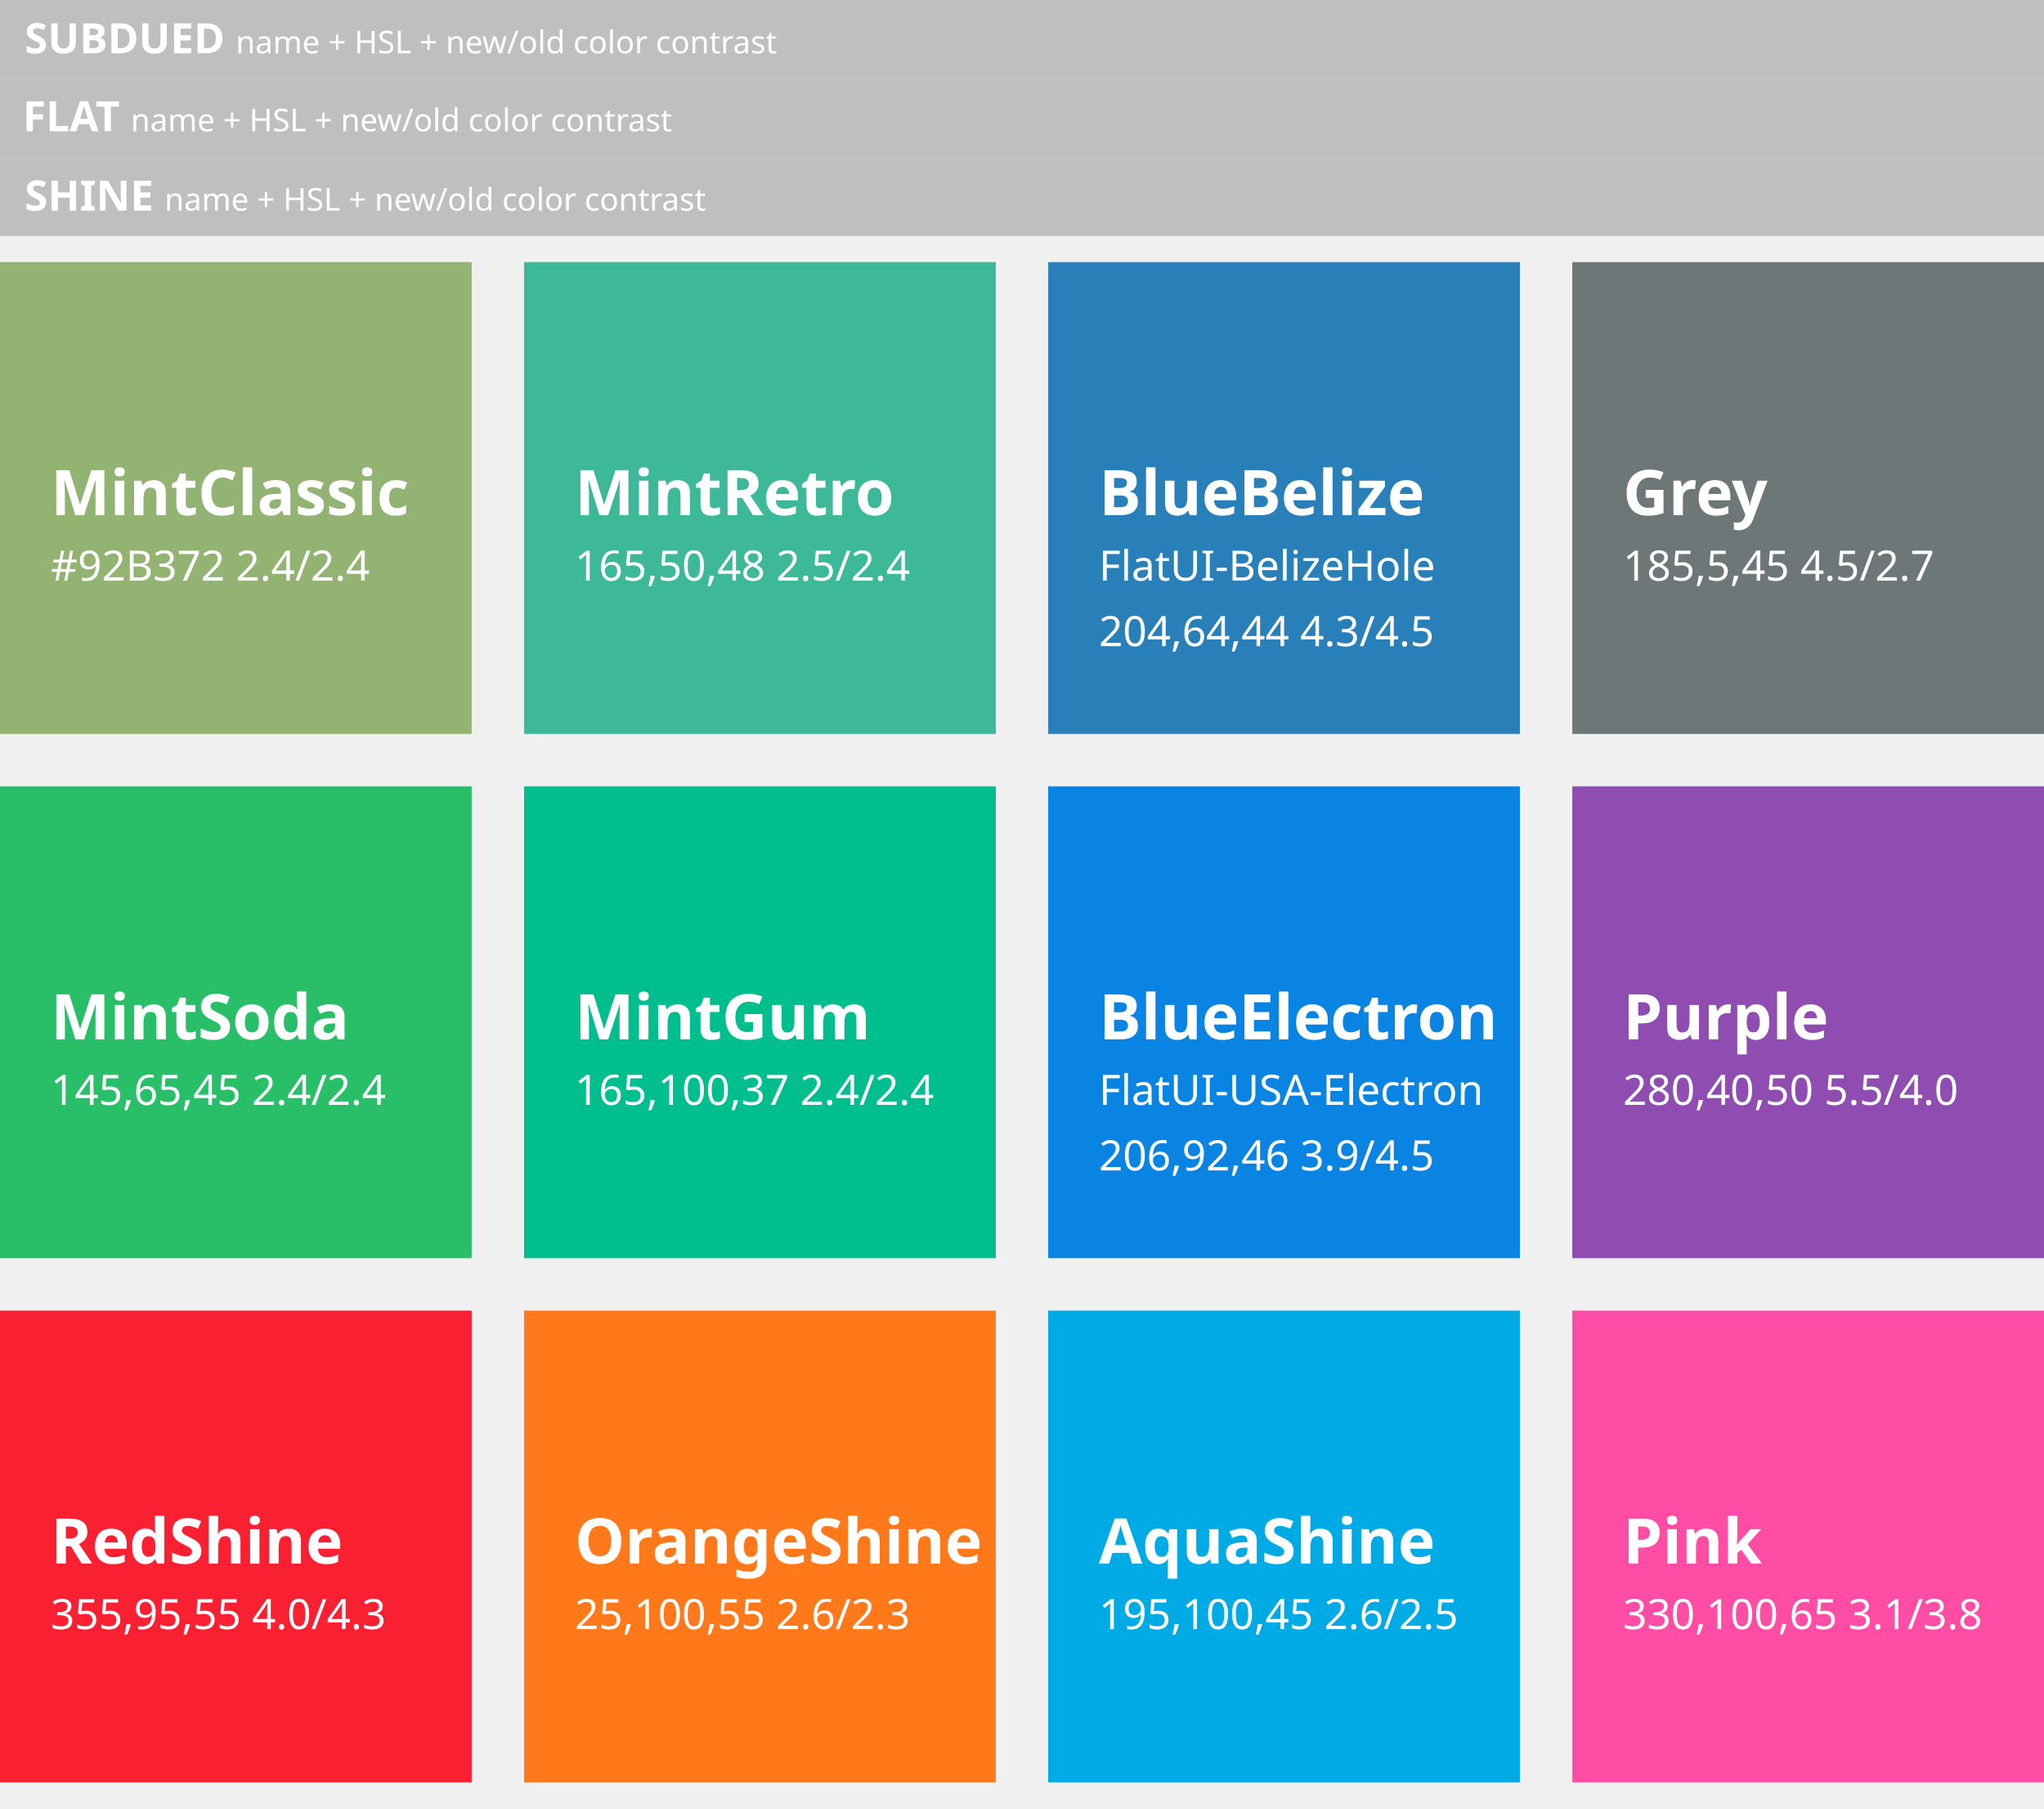
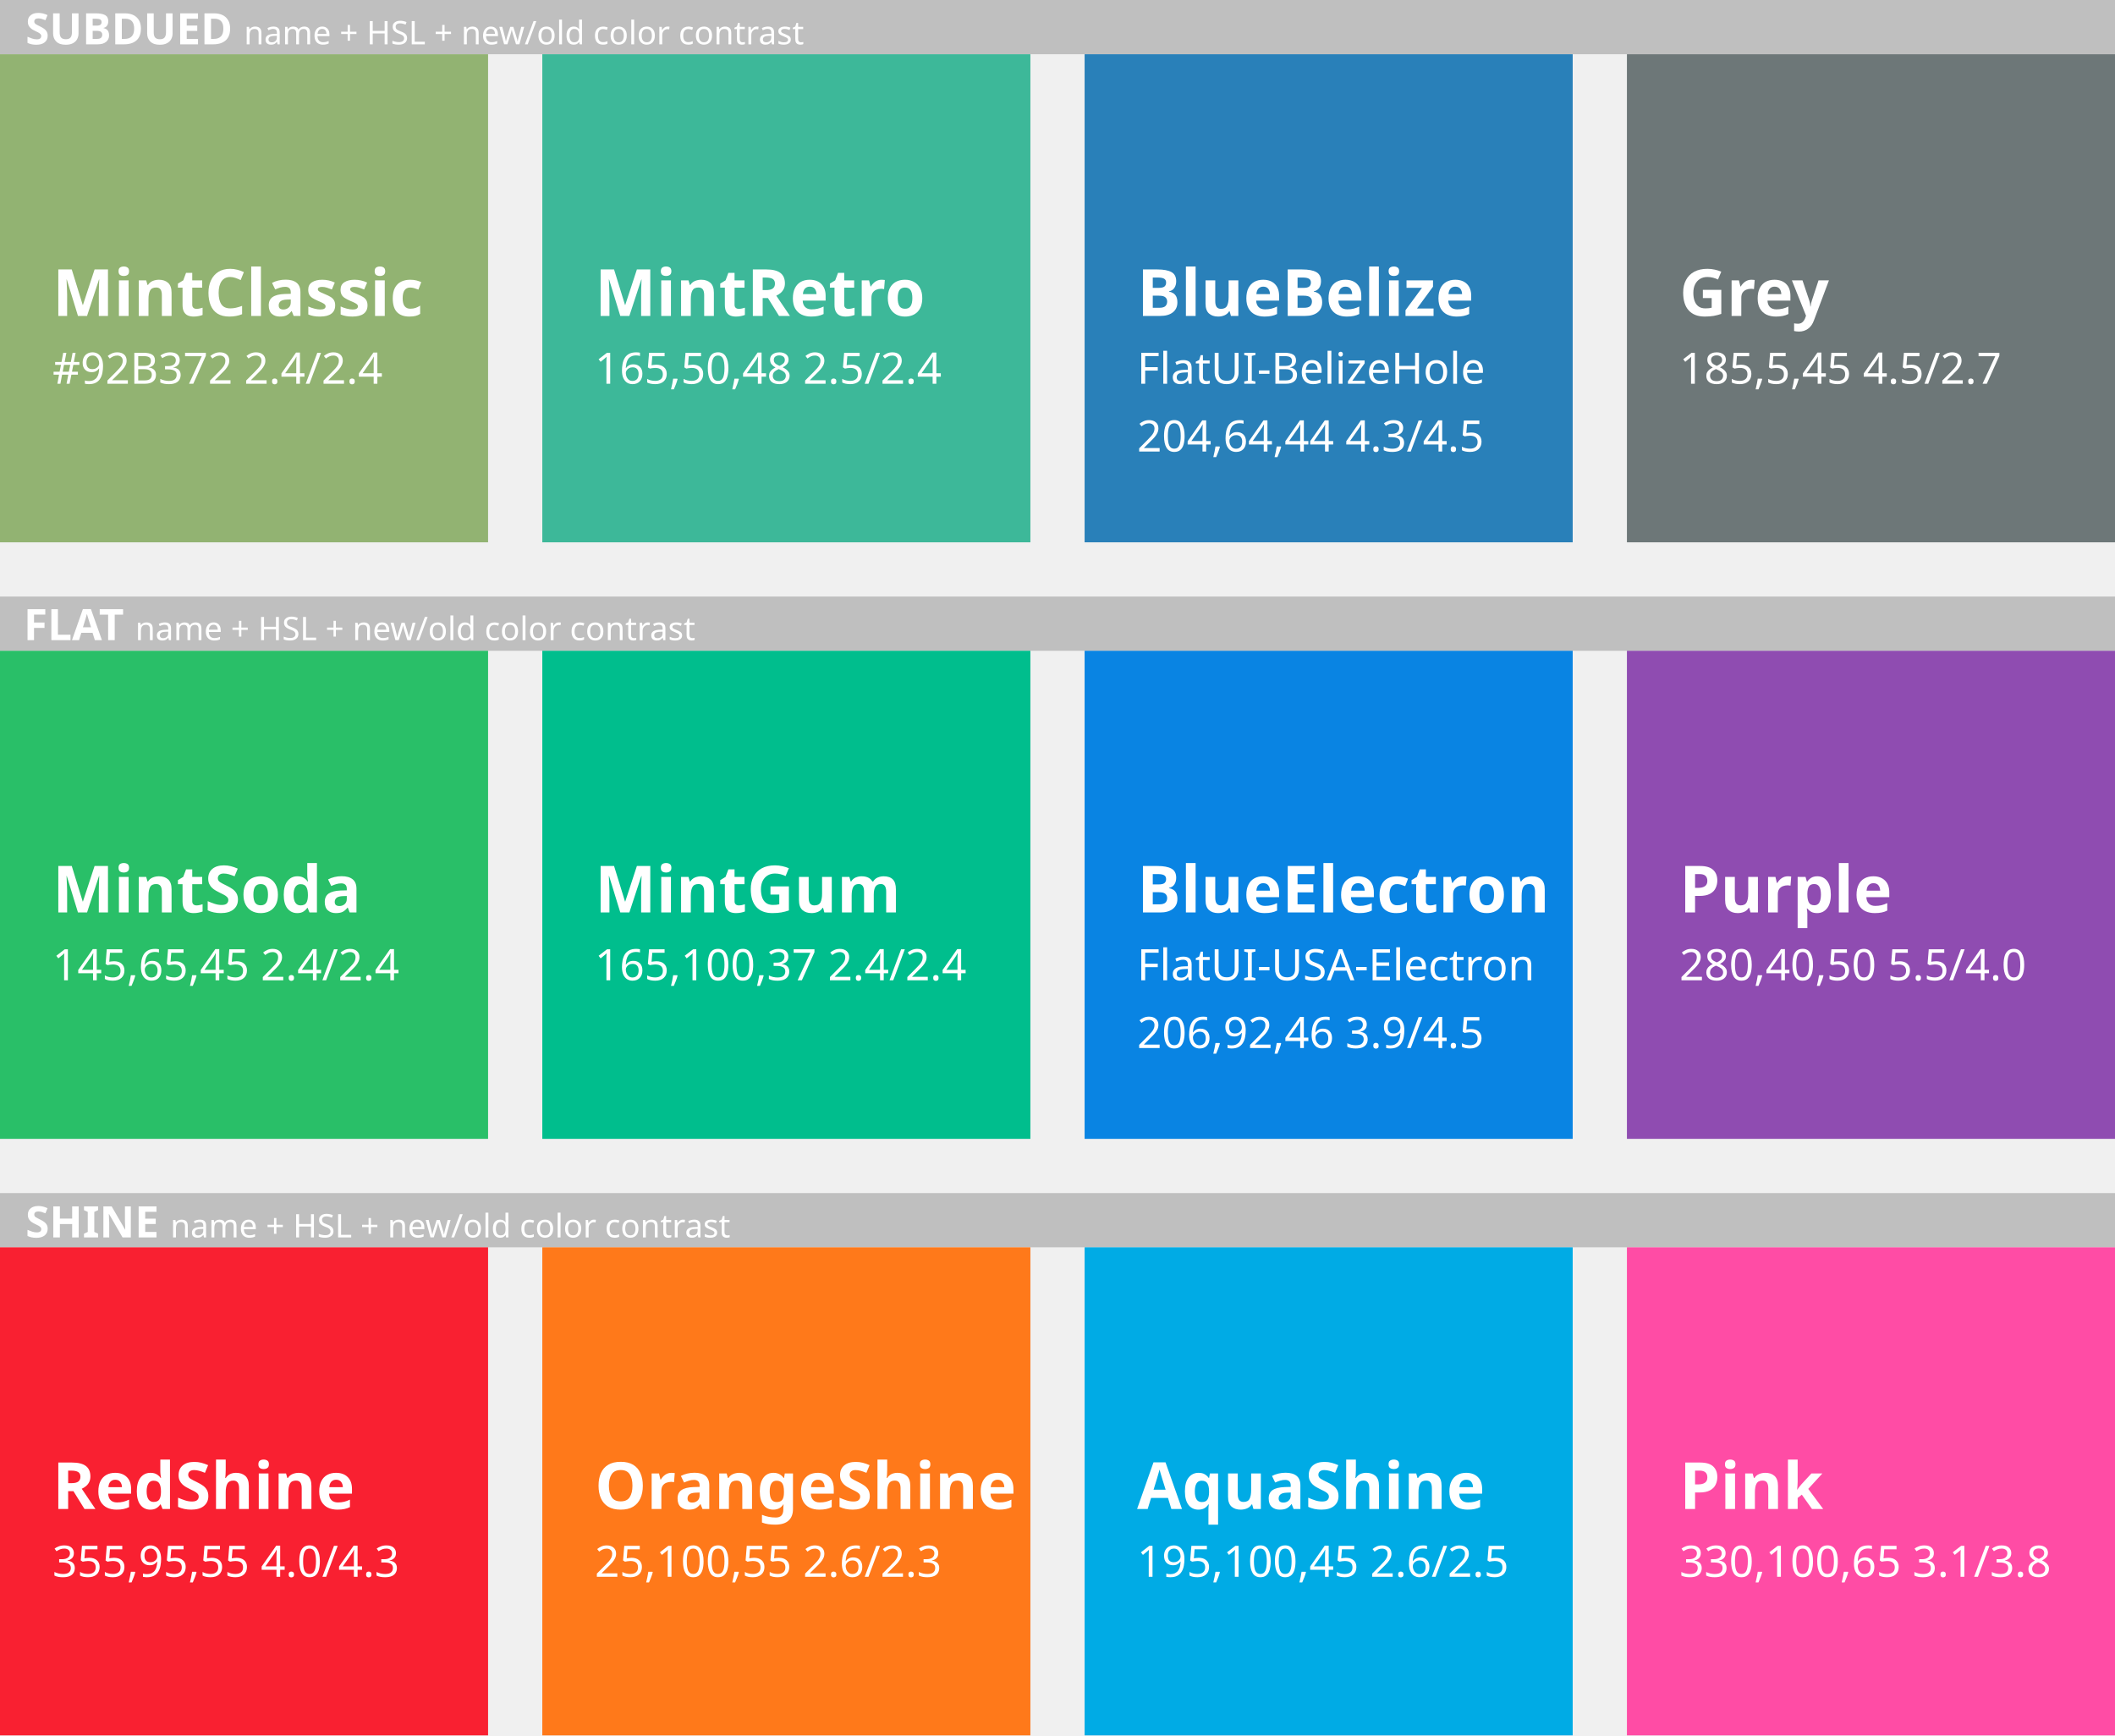
- <svg xmlns="http://www.w3.org/2000/svg" id="svg8" version="1.1" viewBox="0 0 780 690" height="690" width="780">
+ <svg xmlns="http://www.w3.org/2000/svg" id="svg8" version="1.1" viewBox="0 0 780 640" height="640" width="780">
  <defs id="defs2" />
  <g id="layer1">
-     <rect style="fill:#bfbfbf;fill-opacity:1;stroke-width:0" id="rect117661" width="780" height="30" x="0" y="0" />
-     <text xml:space="preserve" style="font-size:16px;line-height:1.25;font-family:Ubuntu;-inkscape-font-specification:Ubuntu;text-align:end;text-anchor:end;stroke-width:0" x="9.408" y="20.344" id="text122195">
-       <tspan id="tspan122193" style="font-style:normal;font-variant:normal;font-weight:bold;font-stretch:normal;font-size:16px;font-family:Ubuntu;-inkscape-font-specification:'Ubuntu Bold';text-align:start;text-anchor:start;fill:#ffffff;fill-opacity:1;stroke-width:0" x="9.408" y="20.344">SUBDUED <tspan style="font-style:normal;font-variant:normal;font-weight:normal;font-stretch:normal;font-size:12px;font-family:Ubuntu;-inkscape-font-specification:Ubuntu;stroke-width:0" id="tspan171659">name + HSL + new/old color contrast</tspan>
-       </tspan>
-     </text>
-     <rect style="fill:#bfbfbf;fill-opacity:1;stroke-width:0" id="rect5080" width="780" height="30" x="0" y="30" />
-     <text xml:space="preserve" style="font-size:16px;line-height:1.25;font-family:Ubuntu;-inkscape-font-specification:Ubuntu;text-align:end;text-anchor:end;stroke-width:0" x="8.72" y="50.088" id="text5086">
-       <tspan id="tspan5084" style="font-style:normal;font-variant:normal;font-weight:bold;font-stretch:normal;font-size:16px;font-family:Ubuntu;-inkscape-font-specification:'Ubuntu Bold';text-align:start;text-anchor:start;fill:#ffffff;fill-opacity:1;stroke-width:0" x="8.72" y="50.088">FLAT <tspan style="font-style:normal;font-variant:normal;font-weight:normal;font-stretch:normal;font-size:12px;font-family:Ubuntu;-inkscape-font-specification:Ubuntu;stroke-width:0" id="tspan5082">name + HSL + new/old color contrast</tspan>
-       </tspan>
-     </text>
-     <rect style="fill:#bfbfbf;fill-opacity:1;stroke-width:0" id="rect5088" width="780" height="30" x="0" y="60" />
-     <text xml:space="preserve" style="font-size:16px;line-height:1.25;font-family:Ubuntu;-inkscape-font-specification:Ubuntu;text-align:end;text-anchor:end;stroke-width:0" x="9.408" y="80.344" id="text5094">
-       <tspan id="tspan5092" style="font-style:normal;font-variant:normal;font-weight:bold;font-stretch:normal;font-size:16px;font-family:Ubuntu;-inkscape-font-specification:'Ubuntu Bold';text-align:start;text-anchor:start;fill:#ffffff;fill-opacity:1;stroke-width:0" x="9.408" y="80.344">SHINE <tspan style="font-style:normal;font-variant:normal;font-weight:normal;font-stretch:normal;font-size:12px;font-family:Ubuntu;-inkscape-font-specification:Ubuntu;stroke-width:0" id="tspan5090">name + HSL + new/old color contrast</tspan>
-       </tspan>
-     </text>
-     <rect y="100" x="0" height="180" width="180" id="rect838" style="fill:#92b372;fill-opacity:1;stroke-width:0" />
-     <text id="text844" y="196.512" x="19.352" style="font-weight:bold;font-size:16px;line-height:25px;font-family:'Ubuntu Mono';-inkscape-font-specification:'Ubuntu Mono Bold';letter-spacing:0px;word-spacing:0px;fill:#000000;stroke-width:0" xml:space="preserve">
-       <tspan id="tspan840" style="font-size:24px;line-height:18px;fill:#ffffff;stroke-width:0" y="196.512" x="19.352">MintClassic</tspan>
-       <tspan style="font-weight:normal;line-height:18px;-inkscape-font-specification:'Ubuntu Mono';fill:#ffffff;stroke-width:0" y="221.512" x="19.352" id="tspan842">#92B372 2.4/2.4</tspan>
-     </text>
-     <rect y="100" x="200" height="180" width="180" id="rect8373" style="fill:#3db899;fill-opacity:1;stroke-width:0" />
-     <text id="text8379" y="196.512" x="219.352" style="font-weight:bold;font-size:16px;line-height:25px;font-family:'Ubuntu Mono';-inkscape-font-specification:'Ubuntu Mono Bold';letter-spacing:0px;word-spacing:0px;fill:#000000;stroke-width:0" xml:space="preserve">
-       <tspan id="tspan8375" style="font-size:24px;line-height:18px;fill:#ffffff;stroke-width:0" y="196.512" x="219.352">MintRetro</tspan>
-       <tspan style="font-weight:normal;line-height:18px;-inkscape-font-specification:'Ubuntu Mono';letter-spacing:0px;fill:#ffffff;stroke-width:0" y="221.512" x="219.352" id="tspan8377">165,50,48 2.5/2.4</tspan>
-     </text>
-     <rect y="100" x="400" height="180" width="180" id="rect8381" style="fill:#2980b9;fill-opacity:1;stroke-width:0" />
-     <text id="text8387" y="196.512" x="419.352" style="font-weight:bold;font-size:16px;line-height:25px;font-family:'Ubuntu Mono';-inkscape-font-specification:'Ubuntu Mono Bold';letter-spacing:0px;word-spacing:0px;fill:#000000;stroke-width:0" xml:space="preserve">
-       <tspan id="tspan8383" style="font-size:24px;line-height:18px;fill:#ffffff;stroke-width:0" y="196.512" x="419.352">BlueBelize</tspan>
-       <tspan style="font-weight:normal;line-height:18px;-inkscape-font-specification:'Ubuntu Mono';fill:#ffffff;stroke-width:0" y="221.512" x="419.352" id="tspan8385">FlatUI-BelizeHole</tspan>
-       <tspan style="font-weight:normal;line-height:18px;-inkscape-font-specification:'Ubuntu Mono';fill:#ffffff;stroke-width:0" y="246.512" x="419.352" id="tspan90098">204,64,44 4.3/4.5</tspan>
-     </text>
-     <rect y="100" x="600" height="180" width="180" id="rect8389" style="fill:#6d7778;fill-opacity:1;stroke-width:0" />
-     <text id="text8395" y="196.512" x="619.351" style="font-weight:bold;font-size:16px;line-height:25px;font-family:'Ubuntu Mono';-inkscape-font-specification:'Ubuntu Mono Bold';letter-spacing:0px;word-spacing:0px;fill:#000000;stroke-width:0" xml:space="preserve">
-       <tspan id="tspan8391" style="font-size:24px;line-height:18px;fill:#ffffff;stroke-width:0" y="196.512" x="619.351">Grey</tspan>
-       <tspan style="font-weight:normal;line-height:18px;-inkscape-font-specification:'Ubuntu Mono';fill:#ffffff;stroke-width:0" y="221.512" x="619.351" id="tspan8393">185,5,45 4.5/2.7</tspan>
-     </text>
-     <rect y="300" x="0" height="180" width="180" id="rect8397" style="fill:#29bf68;fill-opacity:1;stroke-width:0" />
-     <text id="text8403" y="396.512" x="19.352" style="font-weight:bold;font-size:16px;line-height:25px;font-family:'Ubuntu Mono';-inkscape-font-specification:'Ubuntu Mono Bold';letter-spacing:0px;word-spacing:0px;fill:#000000;stroke-width:0" xml:space="preserve">
-       <tspan id="tspan8399" style="font-size:24px;line-height:18px;fill:#ffffff;stroke-width:0" y="396.512" x="19.352">MintSoda</tspan>
-       <tspan style="font-weight:normal;line-height:18px;-inkscape-font-specification:'Ubuntu Mono';fill:#ffffff;stroke-width:0" y="421.512" x="19.352" id="tspan8401">145,65,45 2.4/2.4</tspan>
-     </text>
-     <rect y="300" x="200" height="180" width="180" id="rect8405" style="fill:#00be8d;fill-opacity:1;stroke-width:0" />
-     <text id="text8411" y="396.512" x="219.352" style="font-weight:bold;font-size:16px;line-height:25px;font-family:'Ubuntu Mono';-inkscape-font-specification:'Ubuntu Mono Bold';letter-spacing:0px;word-spacing:0px;fill:#000000;stroke-width:0" xml:space="preserve">
-       <tspan id="tspan8407" style="font-size:24px;line-height:18px;fill:#ffffff;stroke-width:0" y="396.512" x="219.352">MintGum</tspan>
-       <tspan style="font-weight:normal;line-height:18px;-inkscape-font-specification:'Ubuntu Mono';fill:#ffffff;stroke-width:0" y="421.512" x="219.352" id="tspan8409">165,100,37 2.4/2.4</tspan>
-     </text>
-     <rect y="300" x="400" height="180" width="180" id="rect8413" style="fill:#0984e3;fill-opacity:1;stroke-width:0" />
-     <text id="text8419" y="396.512" x="419.352" style="font-weight:bold;font-size:16px;line-height:25px;font-family:'Ubuntu Mono';-inkscape-font-specification:'Ubuntu Mono Bold';letter-spacing:0px;word-spacing:0px;fill:#000000;stroke-width:0" xml:space="preserve">
-       <tspan id="tspan8415" style="font-size:24px;line-height:18px;fill:#ffffff;stroke-width:0" y="396.512" x="419.352">BlueElectron</tspan>
-       <tspan style="font-weight:normal;line-height:18px;-inkscape-font-specification:'Ubuntu Mono';fill:#ffffff;stroke-width:0" y="421.512" x="419.352" id="tspan8417">FlatUI-USA-Electron</tspan>
-       <tspan style="font-weight:normal;line-height:18px;-inkscape-font-specification:'Ubuntu Mono';fill:#ffffff;stroke-width:0" y="446.512" x="419.352" id="tspan133588">206,92,46 3.9/4.5</tspan>
-     </text>
-     <rect y="300" x="600" height="180" width="180" id="rect8421" style="fill:#8f4cb1;fill-opacity:1;stroke-width:0" />
-     <text id="text8427" y="396.512" x="619.352" style="font-weight:bold;font-size:16px;line-height:25px;font-family:'Ubuntu Mono';-inkscape-font-specification:'Ubuntu Mono Bold';letter-spacing:0px;word-spacing:0px;fill:#000000;stroke-width:0" xml:space="preserve">
-       <tspan id="tspan8423" style="font-size:24px;line-height:18px;fill:#ffffff;stroke-width:0" y="396.512" x="619.352">Purple</tspan>
-       <tspan style="font-weight:normal;line-height:18px;-inkscape-font-specification:'Ubuntu Mono';fill:#ffffff;stroke-width:0" y="421.512" x="619.352" id="tspan8425">280,40,50 5.5/4.0</tspan>
-     </text>
-     <rect y="500" x="0" height="180" width="180" id="rect8429" style="fill:#f92031;fill-opacity:1;stroke-width:0" />
-     <text id="text8435" y="596.512" x="19.352" style="font-weight:bold;font-size:16px;line-height:25px;font-family:'Ubuntu Mono';-inkscape-font-specification:'Ubuntu Mono Bold';letter-spacing:0px;word-spacing:0px;fill:#000000;stroke-width:0" xml:space="preserve">
-       <tspan id="tspan8431" style="font-size:24px;line-height:18px;fill:#ffffff;stroke-width:0" y="596.512" x="19.352">RedShine</tspan>
-       <tspan style="font-weight:normal;line-height:18px;-inkscape-font-specification:'Ubuntu Mono';fill:#ffffff;stroke-width:0" y="621.512" x="19.352" id="tspan8433">355,95,55 4.0/4.3</tspan>
-     </text>
-     <rect y="500" x="200" height="180" width="180" id="rect8437" style="fill:#ff791a;fill-opacity:1;stroke-width:0" />
-     <text id="text8443" y="596.512" x="219.352" style="font-weight:bold;font-size:16px;line-height:25px;font-family:'Ubuntu Mono';-inkscape-font-specification:'Ubuntu Mono Bold';letter-spacing:0px;word-spacing:0px;fill:#000000;stroke-width:0" xml:space="preserve">
-       <tspan id="tspan8439" style="font-size:24px;line-height:18px;fill:#ffffff;stroke-width:0" y="596.512" x="219.352">OrangeShine</tspan>
-       <tspan style="font-weight:normal;line-height:18px;-inkscape-font-specification:'Ubuntu Mono';fill:#ffffff;stroke-width:0" y="621.512" x="219.352" id="tspan8441">25,100,55 2.6/2.3</tspan>
-     </text>
-     <rect y="500" x="400" height="180" width="180" id="rect8445" style="fill:#00abe5;fill-opacity:1;stroke-width:0" />
-     <text id="text8451" y="596.512" x="419.352" style="font-weight:bold;font-size:16px;line-height:25px;font-family:'Ubuntu Mono';-inkscape-font-specification:'Ubuntu Mono Bold';letter-spacing:0px;word-spacing:0px;fill:#000000;stroke-width:0" xml:space="preserve">
-       <tspan id="tspan8447" style="font-size:24px;line-height:18px;fill:#ffffff;stroke-width:0" y="596.512" x="419.352">AquaShine</tspan>
-       <tspan style="font-weight:normal;line-height:18px;-inkscape-font-specification:'Ubuntu Mono';fill:#ffffff;stroke-width:0" y="621.512" x="419.352" id="tspan8449">195,100,45 2.6/2.5</tspan>
-     </text>
-     <rect y="500" x="600" height="180" width="180" id="rect8453" style="fill:#ff4ca5;fill-opacity:1;stroke-width:0" />
-     <text id="text8459" y="596.512" x="619.352" style="font-weight:bold;font-size:16px;line-height:25px;font-family:'Ubuntu Mono';-inkscape-font-specification:'Ubuntu Mono Bold';letter-spacing:0px;word-spacing:0px;fill:#000000;stroke-width:0" xml:space="preserve">
-       <tspan id="tspan8455" style="font-size:24px;line-height:18px;fill:#ffffff;stroke-width:0" y="596.512" x="619.352">Pink</tspan>
-       <tspan style="font-weight:normal;line-height:18px;-inkscape-font-specification:'Ubuntu Mono';fill:#ffffff;stroke-width:0" y="621.512" x="619.352" id="tspan8457">330,100,65 3.1/3.8</tspan>
-     </text>
+     <g id="g888">
+       <rect style="fill:#bfbfbf;fill-opacity:1;stroke-width:0" id="rect117661" width="780" height="20" x="0" y="0" />
+       <text xml:space="preserve" style="font-size:16px;line-height:1.25;font-family:Ubuntu;-inkscape-font-specification:Ubuntu;text-align:end;text-anchor:end;stroke-width:0" x="9.408" y="16.344" id="text122195">
+         <tspan id="tspan122193" style="font-style:normal;font-variant:normal;font-weight:bold;font-stretch:normal;font-size:16px;font-family:Ubuntu;-inkscape-font-specification:'Ubuntu Bold';text-align:start;text-anchor:start;fill:#ffffff;fill-opacity:1;stroke-width:0" x="9.408" y="16.344">SUBDUED <tspan style="font-style:normal;font-variant:normal;font-weight:normal;font-stretch:normal;font-size:12px;font-family:Ubuntu;-inkscape-font-specification:Ubuntu;stroke-width:0" id="tspan171659">name + HSL + new/old color contrast</tspan>
+         </tspan>
+       </text>
+     </g>
+     <g id="g894">
+       <rect style="fill:#bfbfbf;fill-opacity:1;stroke-width:0" id="rect5080" width="780" height="20" x="0" y="220" />
+       <text xml:space="preserve" style="font-size:16px;line-height:1.25;font-family:Ubuntu;-inkscape-font-specification:Ubuntu;text-align:end;text-anchor:end;stroke-width:0" x="8.72" y="236.088" id="text5086">
+         <tspan id="tspan5084" style="font-style:normal;font-variant:normal;font-weight:bold;font-stretch:normal;font-size:16px;font-family:Ubuntu;-inkscape-font-specification:'Ubuntu Bold';text-align:start;text-anchor:start;fill:#ffffff;fill-opacity:1;stroke-width:0" x="8.72" y="236.088">FLAT <tspan style="font-style:normal;font-variant:normal;font-weight:normal;font-stretch:normal;font-size:12px;font-family:Ubuntu;-inkscape-font-specification:Ubuntu;stroke-width:0" id="tspan5082">name + HSL + new/old color contrast</tspan>
+         </tspan>
+       </text>
+     </g>
+     <g id="g900">
+       <rect style="fill:#bfbfbf;fill-opacity:1;stroke-width:0" id="rect5088" width="780" height="20" x="0" y="440" />
+       <text xml:space="preserve" style="font-size:16px;line-height:1.25;font-family:Ubuntu;-inkscape-font-specification:Ubuntu;text-align:end;text-anchor:end;stroke-width:0" x="9.408" y="456.344" id="text5094">
+         <tspan id="tspan5092" style="font-style:normal;font-variant:normal;font-weight:bold;font-stretch:normal;font-size:16px;font-family:Ubuntu;-inkscape-font-specification:'Ubuntu Bold';text-align:start;text-anchor:start;fill:#ffffff;fill-opacity:1;stroke-width:0" x="9.408" y="456.344">SHINE <tspan style="font-style:normal;font-variant:normal;font-weight:normal;font-stretch:normal;font-size:12px;font-family:Ubuntu;-inkscape-font-specification:Ubuntu;stroke-width:0" id="tspan5090">name + HSL + new/old color contrast</tspan>
+         </tspan>
+       </text>
+     </g>
+     <g id="g906">
+       <rect y="20" x="0" height="180" width="180" id="rect838" style="fill:#92b372;fill-opacity:1;stroke-width:0" />
+       <text id="text844" y="116.512" x="19.352" style="font-weight:bold;font-size:16px;line-height:25px;font-family:'Ubuntu Mono';-inkscape-font-specification:'Ubuntu Mono Bold';letter-spacing:0px;word-spacing:0px;fill:#000000;stroke-width:0" xml:space="preserve">
+         <tspan id="tspan840" style="font-size:24px;line-height:18px;fill:#ffffff;stroke-width:0" y="116.512" x="19.352">MintClassic</tspan>
+         <tspan style="font-weight:normal;line-height:18px;-inkscape-font-specification:'Ubuntu Mono';fill:#ffffff;stroke-width:0" y="141.512" x="19.352" id="tspan842">#92B372 2.4/2.4</tspan>
+       </text>
+     </g>
+     <g id="g912">
+       <rect y="20" x="200" height="180" width="180" id="rect8373" style="fill:#3db899;fill-opacity:1;stroke-width:0" />
+       <text id="text8379" y="116.512" x="219.352" style="font-weight:bold;font-size:16px;line-height:25px;font-family:'Ubuntu Mono';-inkscape-font-specification:'Ubuntu Mono Bold';letter-spacing:0px;word-spacing:0px;fill:#000000;stroke-width:0" xml:space="preserve">
+         <tspan id="tspan8375" style="font-size:24px;line-height:18px;fill:#ffffff;stroke-width:0" y="116.512" x="219.352">MintRetro</tspan>
+         <tspan style="font-weight:normal;line-height:18px;-inkscape-font-specification:'Ubuntu Mono';letter-spacing:0px;fill:#ffffff;stroke-width:0" y="141.512" x="219.352" id="tspan8377">165,50,48 2.5/2.4</tspan>
+       </text>
+     </g>
+     <g id="g919">
+       <rect y="20" x="400" height="180" width="180" id="rect8381" style="fill:#2980b9;fill-opacity:1;stroke-width:0" />
+       <text id="text8387" y="116.512" x="419.352" style="font-weight:bold;font-size:16px;line-height:25px;font-family:'Ubuntu Mono';-inkscape-font-specification:'Ubuntu Mono Bold';letter-spacing:0px;word-spacing:0px;fill:#000000;stroke-width:0" xml:space="preserve">
+         <tspan id="tspan8383" style="font-size:24px;line-height:18px;fill:#ffffff;stroke-width:0" y="116.512" x="419.352">BlueBelize</tspan>
+         <tspan style="font-weight:normal;line-height:18px;-inkscape-font-specification:'Ubuntu Mono';fill:#ffffff;stroke-width:0" y="141.512" x="419.352" id="tspan8385">FlatUI-BelizeHole</tspan>
+         <tspan style="font-weight:normal;line-height:18px;-inkscape-font-specification:'Ubuntu Mono';fill:#ffffff;stroke-width:0" y="166.512" x="419.352" id="tspan90098">204,64,44 4.3/4.5</tspan>
+       </text>
+     </g>
+     <g id="g925">
+       <rect y="20" x="600" height="180" width="180" id="rect8389" style="fill:#6d7778;fill-opacity:1;stroke-width:0" />
+       <text id="text8395" y="116.512" x="619.351" style="font-weight:bold;font-size:16px;line-height:25px;font-family:'Ubuntu Mono';-inkscape-font-specification:'Ubuntu Mono Bold';letter-spacing:0px;word-spacing:0px;fill:#000000;stroke-width:0" xml:space="preserve">
+         <tspan id="tspan8391" style="font-size:24px;line-height:18px;fill:#ffffff;stroke-width:0" y="116.512" x="619.351">Grey</tspan>
+         <tspan style="font-weight:normal;line-height:18px;-inkscape-font-specification:'Ubuntu Mono';fill:#ffffff;stroke-width:0" y="141.512" x="619.351" id="tspan8393">185,5,45 4.5/2.7</tspan>
+       </text>
+     </g>
+     <g id="g931">
+       <rect y="240" x="0" height="180" width="180" id="rect8397" style="fill:#29bf68;fill-opacity:1;stroke-width:0" />
+       <text id="text8403" y="336.512" x="19.352" style="font-weight:bold;font-size:16px;line-height:25px;font-family:'Ubuntu Mono';-inkscape-font-specification:'Ubuntu Mono Bold';letter-spacing:0px;word-spacing:0px;fill:#000000;stroke-width:0" xml:space="preserve">
+         <tspan id="tspan8399" style="font-size:24px;line-height:18px;fill:#ffffff;stroke-width:0" y="336.512" x="19.352">MintSoda</tspan>
+         <tspan style="font-weight:normal;line-height:18px;-inkscape-font-specification:'Ubuntu Mono';fill:#ffffff;stroke-width:0" y="361.512" x="19.352" id="tspan8401">145,65,45 2.4/2.4</tspan>
+       </text>
+     </g>
+     <g id="g937">
+       <rect y="240" x="200" height="180" width="180" id="rect8405" style="fill:#00be8d;fill-opacity:1;stroke-width:0" />
+       <text id="text8411" y="336.512" x="219.352" style="font-weight:bold;font-size:16px;line-height:25px;font-family:'Ubuntu Mono';-inkscape-font-specification:'Ubuntu Mono Bold';letter-spacing:0px;word-spacing:0px;fill:#000000;stroke-width:0" xml:space="preserve">
+         <tspan id="tspan8407" style="font-size:24px;line-height:18px;fill:#ffffff;stroke-width:0" y="336.512" x="219.352">MintGum</tspan>
+         <tspan style="font-weight:normal;line-height:18px;-inkscape-font-specification:'Ubuntu Mono';fill:#ffffff;stroke-width:0" y="361.512" x="219.352" id="tspan8409">165,100,37 2.4/2.4</tspan>
+       </text>
+     </g>
+     <g id="g944">
+       <rect y="240" x="400" height="180" width="180" id="rect8413" style="fill:#0984e3;fill-opacity:1;stroke-width:0" />
+       <text id="text8419" y="336.512" x="419.352" style="font-weight:bold;font-size:16px;line-height:25px;font-family:'Ubuntu Mono';-inkscape-font-specification:'Ubuntu Mono Bold';letter-spacing:0px;word-spacing:0px;fill:#000000;stroke-width:0" xml:space="preserve">
+         <tspan id="tspan8415" style="font-size:24px;line-height:18px;fill:#ffffff;stroke-width:0" y="336.512" x="419.352">BlueElectron</tspan>
+         <tspan style="font-weight:normal;line-height:18px;-inkscape-font-specification:'Ubuntu Mono';fill:#ffffff;stroke-width:0" y="361.512" x="419.352" id="tspan8417">FlatUI-USA-Electron</tspan>
+         <tspan style="font-weight:normal;line-height:18px;-inkscape-font-specification:'Ubuntu Mono';fill:#ffffff;stroke-width:0" y="386.512" x="419.352" id="tspan133588">206,92,46 3.9/4.5</tspan>
+       </text>
+     </g>
+     <g id="g950">
+       <rect y="240" x="600" height="180" width="180" id="rect8421" style="fill:#8f4cb1;fill-opacity:1;stroke-width:0" />
+       <text id="text8427" y="336.512" x="619.352" style="font-weight:bold;font-size:16px;line-height:25px;font-family:'Ubuntu Mono';-inkscape-font-specification:'Ubuntu Mono Bold';letter-spacing:0px;word-spacing:0px;fill:#000000;stroke-width:0" xml:space="preserve">
+         <tspan id="tspan8423" style="font-size:24px;line-height:18px;fill:#ffffff;stroke-width:0" y="336.512" x="619.352">Purple</tspan>
+         <tspan style="font-weight:normal;line-height:18px;-inkscape-font-specification:'Ubuntu Mono';fill:#ffffff;stroke-width:0" y="361.512" x="619.352" id="tspan8425">280,40,50 5.5/4.0</tspan>
+       </text>
+     </g>
+     <g id="g956">
+       <rect y="460" x="0" height="180" width="180" id="rect8429" style="fill:#f92031;fill-opacity:1;stroke-width:0" />
+       <text id="text8435" y="556.512" x="19.352" style="font-weight:bold;font-size:16px;line-height:25px;font-family:'Ubuntu Mono';-inkscape-font-specification:'Ubuntu Mono Bold';letter-spacing:0px;word-spacing:0px;fill:#000000;stroke-width:0" xml:space="preserve">
+         <tspan id="tspan8431" style="font-size:24px;line-height:18px;fill:#ffffff;stroke-width:0" y="556.512" x="19.352">RedShine</tspan>
+         <tspan style="font-weight:normal;line-height:18px;-inkscape-font-specification:'Ubuntu Mono';fill:#ffffff;stroke-width:0" y="581.512" x="19.352" id="tspan8433">355,95,55 4.0/4.3</tspan>
+       </text>
+     </g>
+     <g id="g962">
+       <rect y="460" x="200" height="180" width="180" id="rect8437" style="fill:#ff791a;fill-opacity:1;stroke-width:0" />
+       <text id="text8443" y="556.512" x="219.352" style="font-weight:bold;font-size:16px;line-height:25px;font-family:'Ubuntu Mono';-inkscape-font-specification:'Ubuntu Mono Bold';letter-spacing:0px;word-spacing:0px;fill:#000000;stroke-width:0" xml:space="preserve">
+         <tspan id="tspan8439" style="font-size:24px;line-height:18px;fill:#ffffff;stroke-width:0" y="556.512" x="219.352">OrangeShine</tspan>
+         <tspan style="font-weight:normal;line-height:18px;-inkscape-font-specification:'Ubuntu Mono';fill:#ffffff;stroke-width:0" y="581.512" x="219.352" id="tspan8441">25,100,55 2.6/2.3</tspan>
+       </text>
+     </g>
+     <g id="g968">
+       <rect y="460" x="400" height="180" width="180" id="rect8445" style="fill:#00abe5;fill-opacity:1;stroke-width:0" />
+       <text id="text8451" y="556.512" x="419.352" style="font-weight:bold;font-size:16px;line-height:25px;font-family:'Ubuntu Mono';-inkscape-font-specification:'Ubuntu Mono Bold';letter-spacing:0px;word-spacing:0px;fill:#000000;stroke-width:0" xml:space="preserve">
+         <tspan id="tspan8447" style="font-size:24px;line-height:18px;fill:#ffffff;stroke-width:0" y="556.512" x="419.352">AquaShine</tspan>
+         <tspan style="font-weight:normal;line-height:18px;-inkscape-font-specification:'Ubuntu Mono';fill:#ffffff;stroke-width:0" y="581.512" x="419.352" id="tspan8449">195,100,45 2.6/2.5</tspan>
+       </text>
+     </g>
+     <g id="g974">
+       <rect y="460" x="600" height="180" width="180" id="rect8453" style="fill:#ff4ca5;fill-opacity:1;stroke-width:0" />
+       <text id="text8459" y="556.512" x="619.352" style="font-weight:bold;font-size:16px;line-height:25px;font-family:'Ubuntu Mono';-inkscape-font-specification:'Ubuntu Mono Bold';letter-spacing:0px;word-spacing:0px;fill:#000000;stroke-width:0" xml:space="preserve">
+         <tspan id="tspan8455" style="font-size:24px;line-height:18px;fill:#ffffff;stroke-width:0" y="556.512" x="619.352">Pink</tspan>
+         <tspan style="font-weight:normal;line-height:18px;-inkscape-font-specification:'Ubuntu Mono';fill:#ffffff;stroke-width:0" y="581.512" x="619.352" id="tspan8457">330,100,65 3.1/3.8</tspan>
+       </text>
+     </g>
  </g>
</svg>
